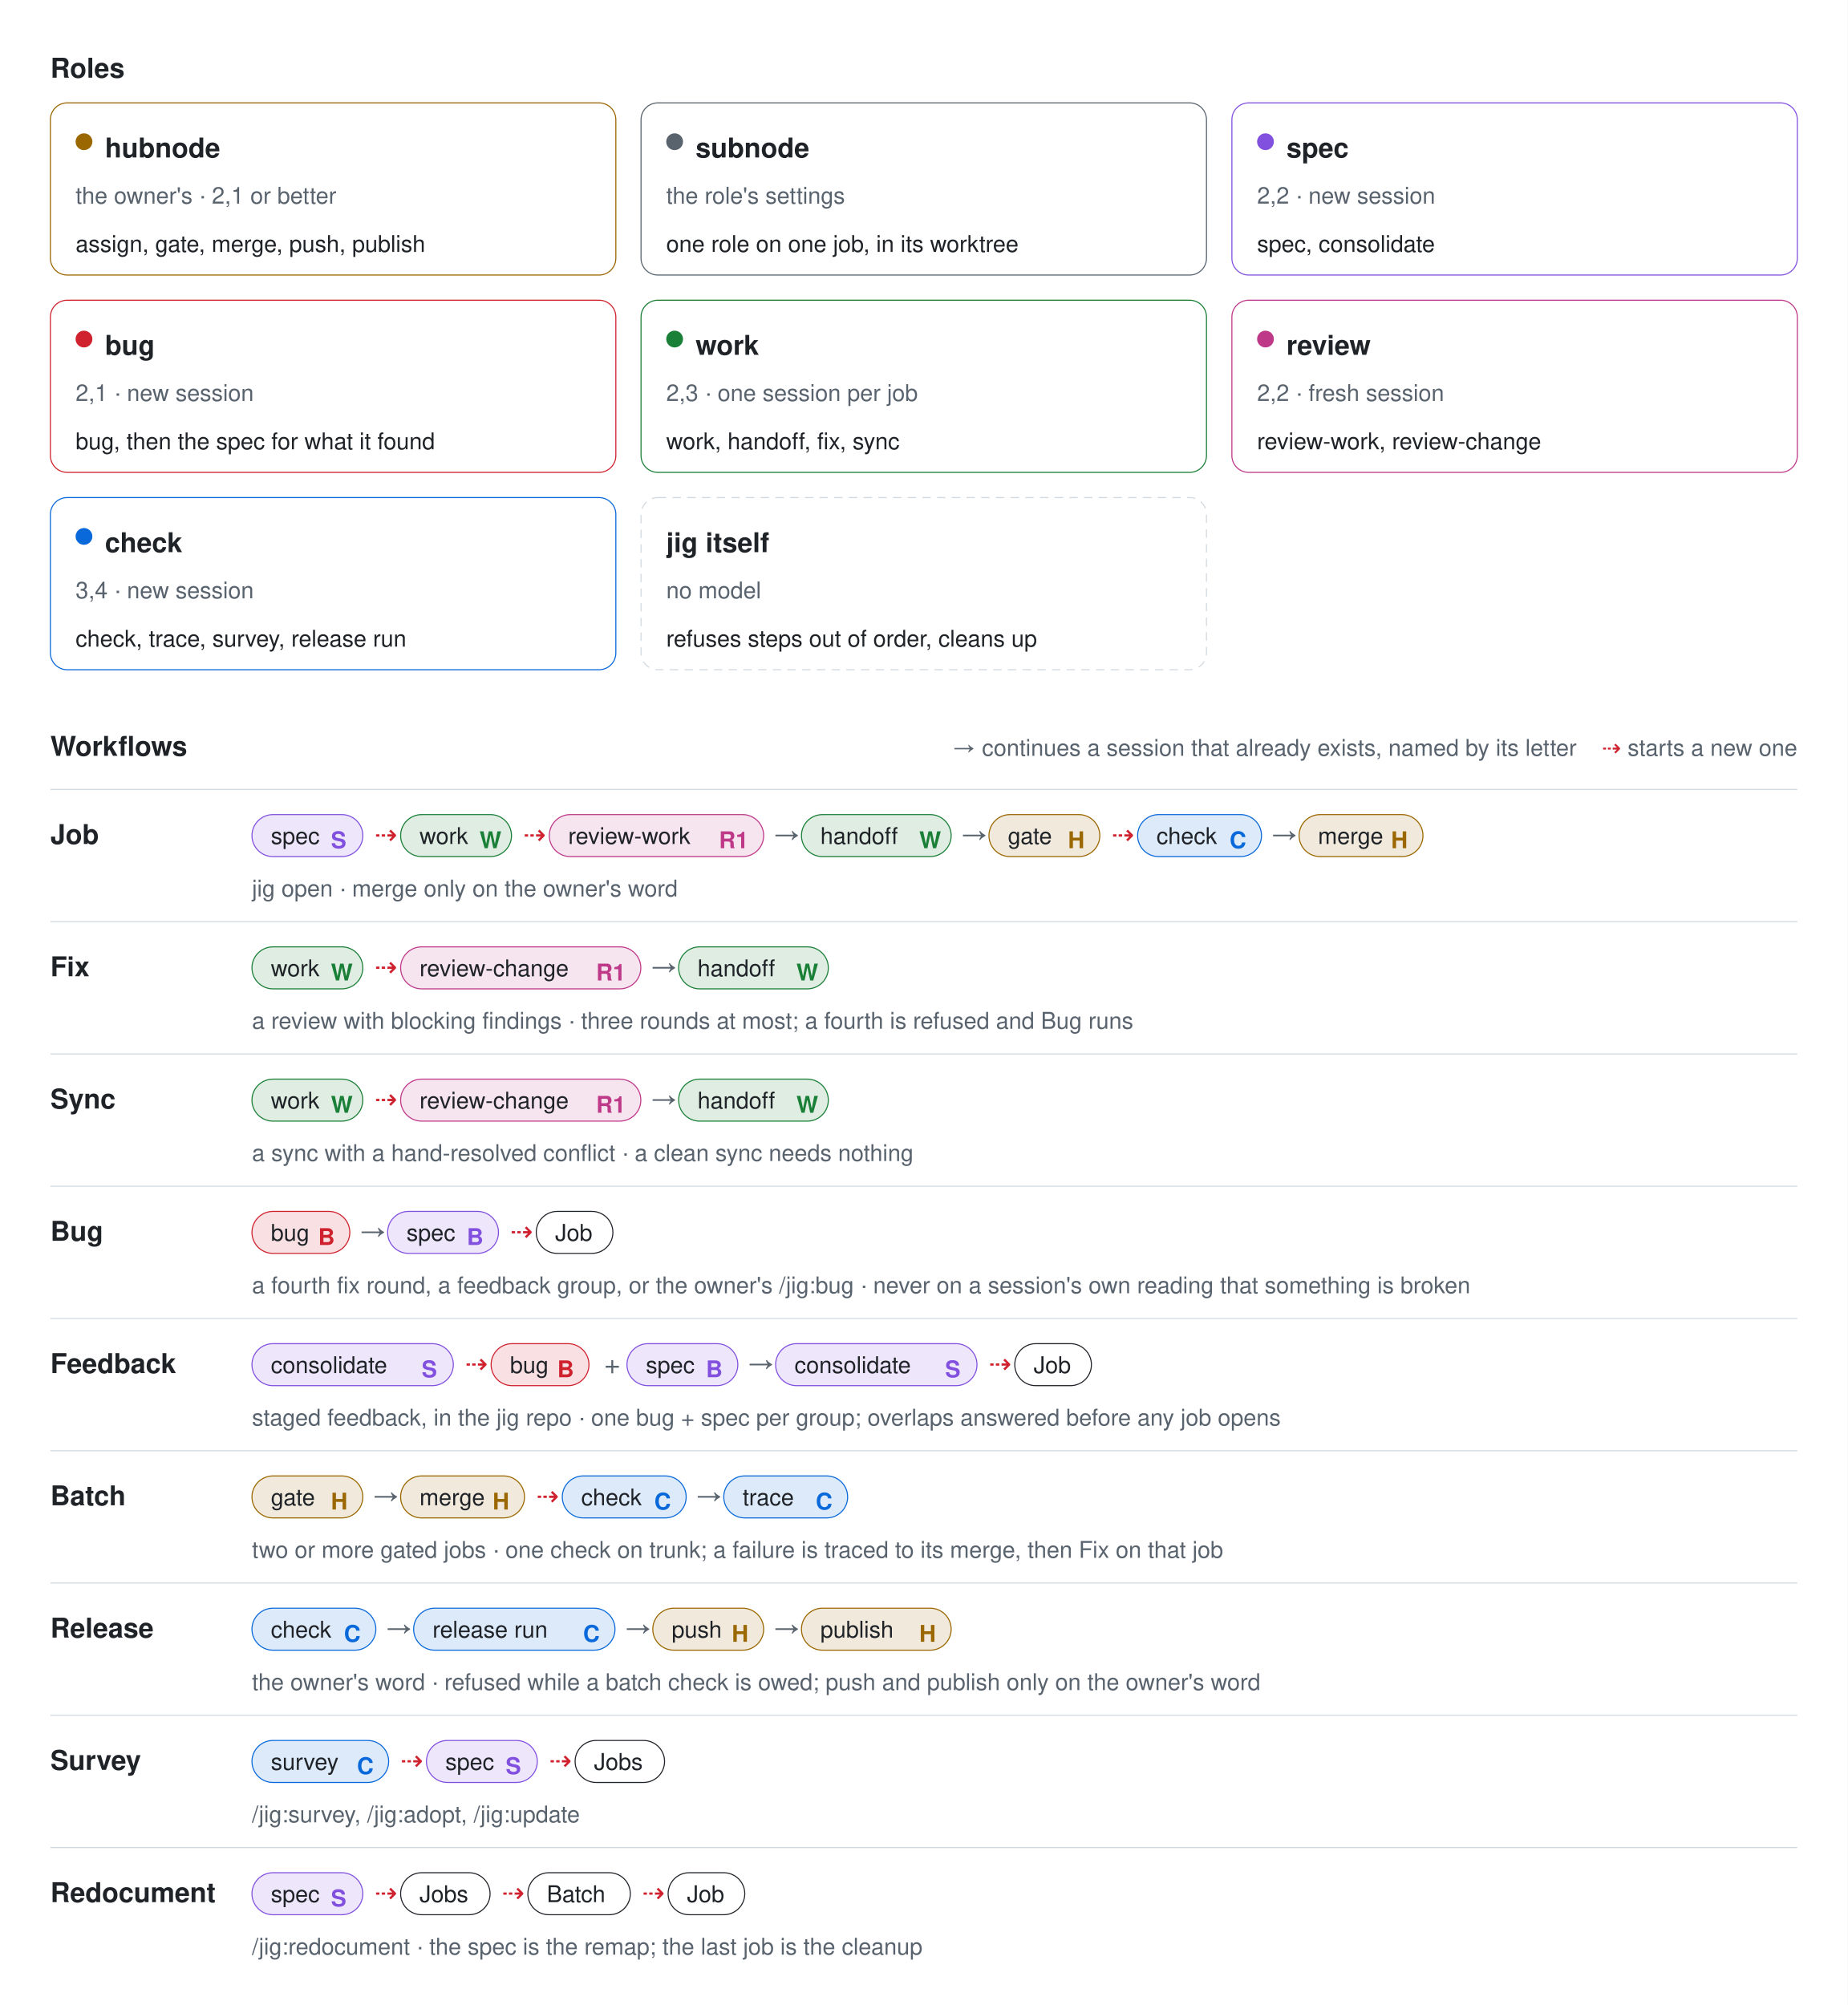
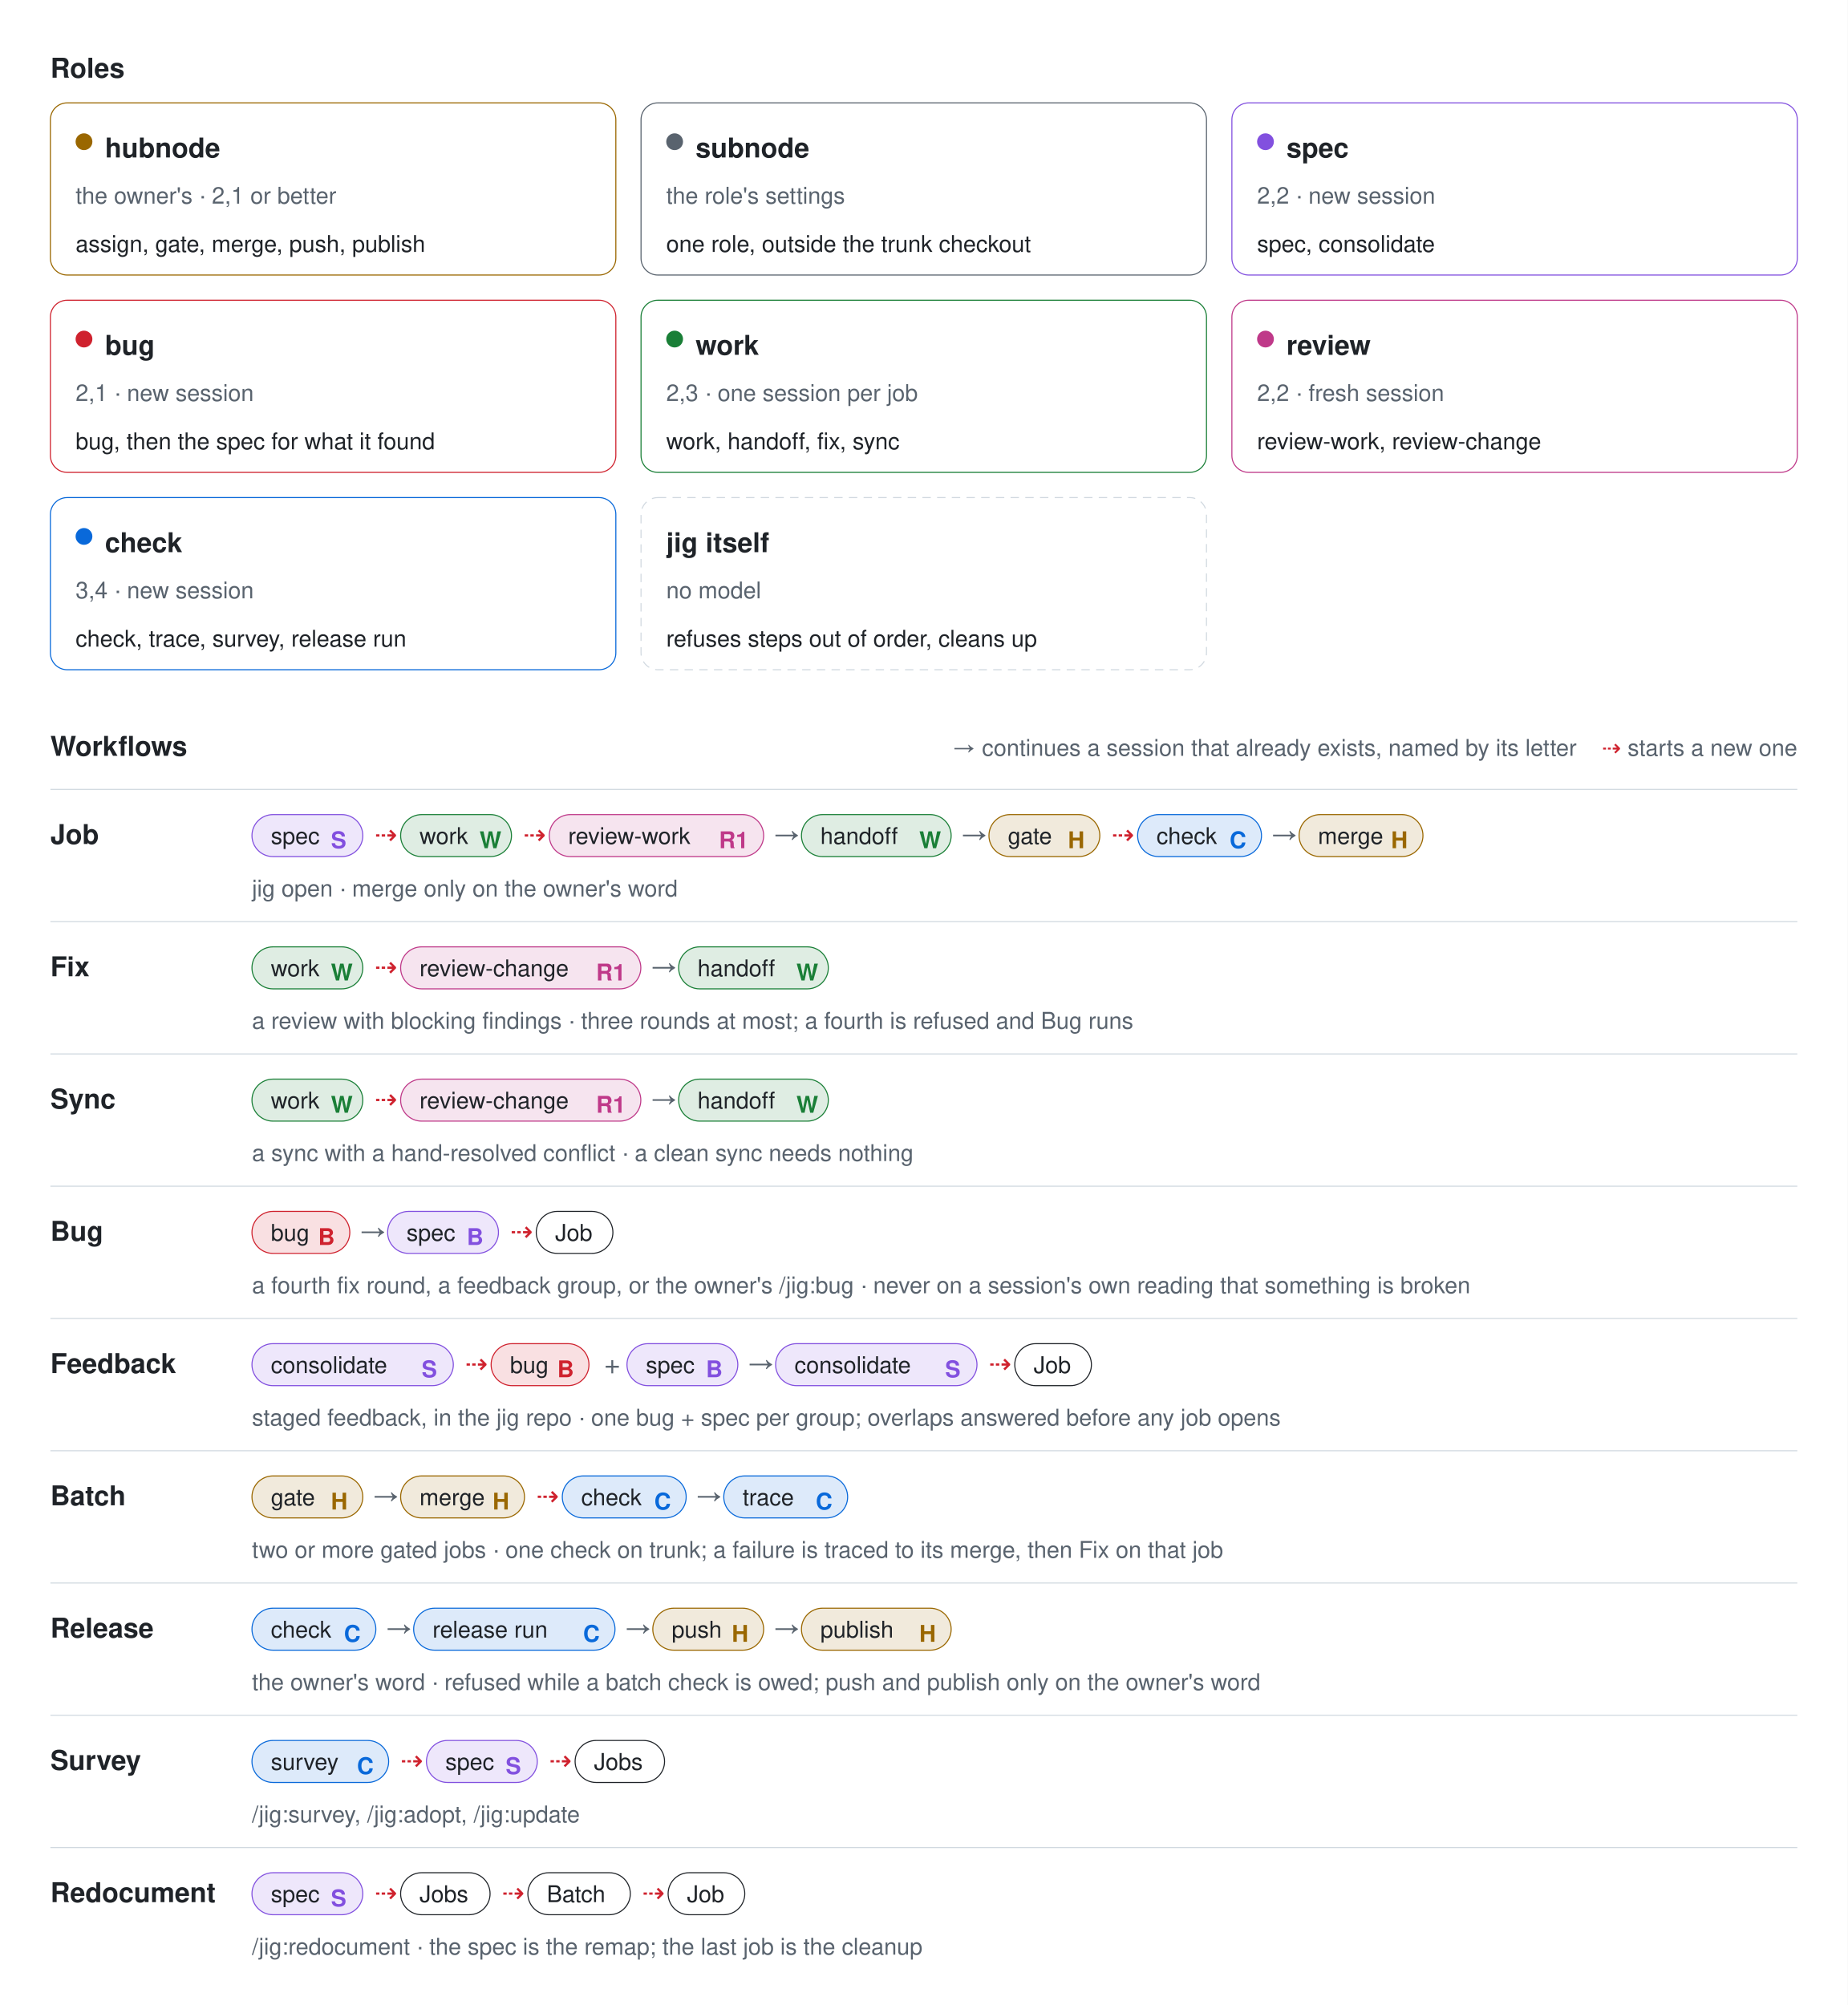
<svg xmlns="http://www.w3.org/2000/svg" width="880" height="955" viewBox="0 0 880 955" font-family="-apple-system, BlinkMacSystemFont, 'Segoe UI', Helvetica, Arial, sans-serif" role="img">
  <rect width="880" height="955" fill="#ffffff" />
  <text x="24.0" y="37.0" font-size="13" font-weight="600" fill="#1f2328" text-anchor="start">Roles</text>
  <rect x="24.0" y="49.0" width="269.3" height="82.0" rx="8" fill="none" stroke="#9a6700" stroke-width="0.5" />
  <circle cx="40.0" cy="67.5" r="4" fill="#9a6700" />
  <text x="50.0" y="75.0" font-size="13" font-weight="600" fill="#1f2328" text-anchor="start">hubnode</text>
  <text x="36.0" y="97.0" font-size="11" font-weight="400" fill="#59636e" text-anchor="start">the owner's · 2,1 or better</text>
  <text x="36.0" y="120.0" font-size="11" font-weight="400" fill="#1f2328" text-anchor="start">assign, gate, merge, push, publish</text>
  <rect x="305.3" y="49.0" width="269.3" height="82.0" rx="8" fill="none" stroke="#59636e" stroke-width="0.5" />
  <circle cx="321.3" cy="67.5" r="4" fill="#59636e" />
  <text x="331.3" y="75.0" font-size="13" font-weight="600" fill="#1f2328" text-anchor="start">subnode</text>
  <text x="317.3" y="97.0" font-size="11" font-weight="400" fill="#59636e" text-anchor="start">the role's settings</text>
-   <text x="317.3" y="120.0" font-size="11" font-weight="400" fill="#1f2328" text-anchor="start">one role on one job, in its worktree</text>
+   <text x="317.3" y="120.0" font-size="11" font-weight="400" fill="#1f2328" text-anchor="start">one role, outside the trunk checkout</text>
  <rect x="586.7" y="49.0" width="269.3" height="82.0" rx="8" fill="none" stroke="#8250df" stroke-width="0.5" />
  <circle cx="602.7" cy="67.5" r="4" fill="#8250df" />
  <text x="612.7" y="75.0" font-size="13" font-weight="600" fill="#1f2328" text-anchor="start">spec</text>
  <text x="598.7" y="97.0" font-size="11" font-weight="400" fill="#59636e" text-anchor="start">2,2 · new session</text>
  <text x="598.7" y="120.0" font-size="11" font-weight="400" fill="#1f2328" text-anchor="start">spec, consolidate</text>
  <rect x="24.0" y="143.0" width="269.3" height="82.0" rx="8" fill="none" stroke="#cf222e" stroke-width="0.5" />
  <circle cx="40.0" cy="161.5" r="4" fill="#cf222e" />
  <text x="50.0" y="169.0" font-size="13" font-weight="600" fill="#1f2328" text-anchor="start">bug</text>
  <text x="36.0" y="191.0" font-size="11" font-weight="400" fill="#59636e" text-anchor="start">2,1 · new session</text>
  <text x="36.0" y="214.0" font-size="11" font-weight="400" fill="#1f2328" text-anchor="start">bug, then the spec for what it found</text>
  <rect x="305.3" y="143.0" width="269.3" height="82.0" rx="8" fill="none" stroke="#1a7f37" stroke-width="0.5" />
  <circle cx="321.3" cy="161.5" r="4" fill="#1a7f37" />
  <text x="331.3" y="169.0" font-size="13" font-weight="600" fill="#1f2328" text-anchor="start">work</text>
  <text x="317.3" y="191.0" font-size="11" font-weight="400" fill="#59636e" text-anchor="start">2,3 · one session per job</text>
  <text x="317.3" y="214.0" font-size="11" font-weight="400" fill="#1f2328" text-anchor="start">work, handoff, fix, sync</text>
  <rect x="586.7" y="143.0" width="269.3" height="82.0" rx="8" fill="none" stroke="#bf3989" stroke-width="0.5" />
  <circle cx="602.7" cy="161.5" r="4" fill="#bf3989" />
  <text x="612.7" y="169.0" font-size="13" font-weight="600" fill="#1f2328" text-anchor="start">review</text>
  <text x="598.7" y="191.0" font-size="11" font-weight="400" fill="#59636e" text-anchor="start">2,2 · fresh session</text>
  <text x="598.7" y="214.0" font-size="11" font-weight="400" fill="#1f2328" text-anchor="start">review-work, review-change</text>
  <rect x="24.0" y="237.0" width="269.3" height="82.0" rx="8" fill="none" stroke="#0969da" stroke-width="0.5" />
  <circle cx="40.0" cy="255.5" r="4" fill="#0969da" />
  <text x="50.0" y="263.0" font-size="13" font-weight="600" fill="#1f2328" text-anchor="start">check</text>
  <text x="36.0" y="285.0" font-size="11" font-weight="400" fill="#59636e" text-anchor="start">3,4 · new session</text>
  <text x="36.0" y="308.0" font-size="11" font-weight="400" fill="#1f2328" text-anchor="start">check, trace, survey, release run</text>
  <rect x="305.3" y="237.0" width="269.3" height="82.0" rx="8" fill="none" stroke="#d1d9e0" stroke-width="0.5" stroke-dasharray="4 3" />
  <text x="317.3" y="263.0" font-size="13" font-weight="600" fill="#1f2328" text-anchor="start">jig itself</text>
  <text x="317.3" y="285.0" font-size="11" font-weight="400" fill="#59636e" text-anchor="start">no model</text>
  <text x="317.3" y="308.0" font-size="11" font-weight="400" fill="#1f2328" text-anchor="start">refuses steps out of order, cleans up</text>
  <text x="24.0" y="360.0" font-size="13" font-weight="600" fill="#1f2328" text-anchor="start">Workflows</text>
  <text x="856" y="360.0" font-size="11" fill="#59636e" text-anchor="end">→ continues a session that already exists, named by its letter<tspan fill="#cf222e" dx="12">⇢</tspan> starts a new one</text>
  <line x1="24" y1="376.0" x2="856" y2="376.0" stroke="#d1d9e0" stroke-width="0.5" />
  <text x="24.0" y="402.0" font-size="13" font-weight="600" fill="#1f2328" text-anchor="start">Job</text>
  <rect x="120.0" y="388.0" width="52.8" height="20" rx="10" fill="#8250df" fill-opacity="0.14" stroke="#8250df" stroke-width="0.5" />
  <text x="129.0" y="402.0" font-size="11" font-weight="400" fill="#1f2328" text-anchor="start">spec</text>
  <text x="157.6" y="404.0" font-size="11" font-weight="600" fill="#8250df" text-anchor="start">S</text>
  <text x="183.8" y="402.0" font-size="13" font-weight="400" fill="#cf222e" text-anchor="middle">⇢</text>
  <rect x="190.8" y="388.0" width="52.8" height="20" rx="10" fill="#1a7f37" fill-opacity="0.14" stroke="#1a7f37" stroke-width="0.5" />
  <text x="199.8" y="402.0" font-size="11" font-weight="400" fill="#1f2328" text-anchor="start">work</text>
  <text x="228.4" y="404.0" font-size="11" font-weight="600" fill="#1a7f37" text-anchor="start">W</text>
  <text x="254.6" y="402.0" font-size="13" font-weight="400" fill="#cf222e" text-anchor="middle">⇢</text>
  <rect x="261.6" y="388.0" width="102.1" height="20" rx="10" fill="#bf3989" fill-opacity="0.14" stroke="#bf3989" stroke-width="0.5" />
  <text x="270.6" y="402.0" font-size="11" font-weight="400" fill="#1f2328" text-anchor="start">review-work</text>
  <text x="342.4" y="404.0" font-size="11" font-weight="600" fill="#bf3989" text-anchor="start">R1</text>
  <text x="374.7" y="402.0" font-size="13" font-weight="400" fill="#59636e" text-anchor="middle">→</text>
  <rect x="381.7" y="388.0" width="71.3" height="20" rx="10" fill="#1a7f37" fill-opacity="0.14" stroke="#1a7f37" stroke-width="0.5" />
  <text x="390.7" y="402.0" font-size="11" font-weight="400" fill="#1f2328" text-anchor="start">handoff</text>
  <text x="437.8" y="404.0" font-size="11" font-weight="600" fill="#1a7f37" text-anchor="start">W</text>
  <text x="464.0" y="402.0" font-size="13" font-weight="400" fill="#59636e" text-anchor="middle">→</text>
  <rect x="471.0" y="388.0" width="52.8" height="20" rx="10" fill="#9a6700" fill-opacity="0.14" stroke="#9a6700" stroke-width="0.5" />
  <text x="480.0" y="402.0" font-size="11" font-weight="400" fill="#1f2328" text-anchor="start">gate</text>
  <text x="508.6" y="404.0" font-size="11" font-weight="600" fill="#9a6700" text-anchor="start">H</text>
  <text x="534.8" y="402.0" font-size="13" font-weight="400" fill="#cf222e" text-anchor="middle">⇢</text>
  <rect x="541.8" y="388.0" width="59.0" height="20" rx="10" fill="#0969da" fill-opacity="0.14" stroke="#0969da" stroke-width="0.5" />
  <text x="550.8" y="402.0" font-size="11" font-weight="400" fill="#1f2328" text-anchor="start">check</text>
  <text x="585.6" y="404.0" font-size="11" font-weight="600" fill="#0969da" text-anchor="start">C</text>
  <text x="611.7" y="402.0" font-size="13" font-weight="400" fill="#59636e" text-anchor="middle">→</text>
  <rect x="618.7" y="388.0" width="59.0" height="20" rx="10" fill="#9a6700" fill-opacity="0.14" stroke="#9a6700" stroke-width="0.5" />
  <text x="627.7" y="402.0" font-size="11" font-weight="400" fill="#1f2328" text-anchor="start">merge</text>
  <text x="662.5" y="404.0" font-size="11" font-weight="600" fill="#9a6700" text-anchor="start">H</text>
  <text x="120.0" y="427.0" font-size="11" font-weight="400" fill="#59636e" text-anchor="start">jig open · merge only on the owner's word</text>
  <line x1="24" y1="439.0" x2="856" y2="439.0" stroke="#d1d9e0" stroke-width="0.5" />
  <text x="24.0" y="465.0" font-size="13" font-weight="600" fill="#1f2328" text-anchor="start">Fix</text>
  <rect x="120.0" y="451.0" width="52.8" height="20" rx="10" fill="#1a7f37" fill-opacity="0.14" stroke="#1a7f37" stroke-width="0.5" />
  <text x="129.0" y="465.0" font-size="11" font-weight="400" fill="#1f2328" text-anchor="start">work</text>
  <text x="157.6" y="467.0" font-size="11" font-weight="600" fill="#1a7f37" text-anchor="start">W</text>
  <text x="183.8" y="465.0" font-size="13" font-weight="400" fill="#cf222e" text-anchor="middle">⇢</text>
  <rect x="190.8" y="451.0" width="114.4" height="20" rx="10" fill="#bf3989" fill-opacity="0.14" stroke="#bf3989" stroke-width="0.5" />
  <text x="199.8" y="465.0" font-size="11" font-weight="400" fill="#1f2328" text-anchor="start">review-change</text>
  <text x="283.9" y="467.0" font-size="11" font-weight="600" fill="#bf3989" text-anchor="start">R1</text>
  <text x="316.2" y="465.0" font-size="13" font-weight="400" fill="#59636e" text-anchor="middle">→</text>
  <rect x="323.2" y="451.0" width="71.3" height="20" rx="10" fill="#1a7f37" fill-opacity="0.14" stroke="#1a7f37" stroke-width="0.5" />
  <text x="332.2" y="465.0" font-size="11" font-weight="400" fill="#1f2328" text-anchor="start">handoff</text>
  <text x="379.3" y="467.0" font-size="11" font-weight="600" fill="#1a7f37" text-anchor="start">W</text>
  <text x="120.0" y="490.0" font-size="11" font-weight="400" fill="#59636e" text-anchor="start">a review with blocking findings · three rounds at most; a fourth is refused and Bug runs</text>
  <line x1="24" y1="502.0" x2="856" y2="502.0" stroke="#d1d9e0" stroke-width="0.5" />
  <text x="24.0" y="528.0" font-size="13" font-weight="600" fill="#1f2328" text-anchor="start">Sync</text>
  <rect x="120.0" y="514.0" width="52.8" height="20" rx="10" fill="#1a7f37" fill-opacity="0.14" stroke="#1a7f37" stroke-width="0.5" />
  <text x="129.0" y="528.0" font-size="11" font-weight="400" fill="#1f2328" text-anchor="start">work</text>
  <text x="157.6" y="530.0" font-size="11" font-weight="600" fill="#1a7f37" text-anchor="start">W</text>
  <text x="183.8" y="528.0" font-size="13" font-weight="400" fill="#cf222e" text-anchor="middle">⇢</text>
  <rect x="190.8" y="514.0" width="114.4" height="20" rx="10" fill="#bf3989" fill-opacity="0.14" stroke="#bf3989" stroke-width="0.5" />
  <text x="199.8" y="528.0" font-size="11" font-weight="400" fill="#1f2328" text-anchor="start">review-change</text>
  <text x="283.9" y="530.0" font-size="11" font-weight="600" fill="#bf3989" text-anchor="start">R1</text>
  <text x="316.2" y="528.0" font-size="13" font-weight="400" fill="#59636e" text-anchor="middle">→</text>
  <rect x="323.2" y="514.0" width="71.3" height="20" rx="10" fill="#1a7f37" fill-opacity="0.14" stroke="#1a7f37" stroke-width="0.5" />
  <text x="332.2" y="528.0" font-size="11" font-weight="400" fill="#1f2328" text-anchor="start">handoff</text>
  <text x="379.3" y="530.0" font-size="11" font-weight="600" fill="#1a7f37" text-anchor="start">W</text>
  <text x="120.0" y="553.0" font-size="11" font-weight="400" fill="#59636e" text-anchor="start">a sync with a hand-resolved conflict · a clean sync needs nothing</text>
  <line x1="24" y1="565.0" x2="856" y2="565.0" stroke="#d1d9e0" stroke-width="0.5" />
  <text x="24.0" y="591.0" font-size="13" font-weight="600" fill="#1f2328" text-anchor="start">Bug</text>
  <rect x="120.0" y="577.0" width="46.6" height="20" rx="10" fill="#cf222e" fill-opacity="0.14" stroke="#cf222e" stroke-width="0.5" />
  <text x="129.0" y="591.0" font-size="11" font-weight="400" fill="#1f2328" text-anchor="start">bug</text>
  <text x="151.5" y="593.0" font-size="11" font-weight="600" fill="#cf222e" text-anchor="start">B</text>
  <text x="177.6" y="591.0" font-size="13" font-weight="400" fill="#59636e" text-anchor="middle">→</text>
  <rect x="184.6" y="577.0" width="52.8" height="20" rx="10" fill="#8250df" fill-opacity="0.14" stroke="#8250df" stroke-width="0.5" />
  <text x="193.6" y="591.0" font-size="11" font-weight="400" fill="#1f2328" text-anchor="start">spec</text>
  <text x="222.3" y="593.0" font-size="11" font-weight="600" fill="#8250df" text-anchor="start">B</text>
  <text x="248.4" y="591.0" font-size="13" font-weight="400" fill="#cf222e" text-anchor="middle">⇢</text>
  <rect x="255.4" y="577.0" width="36.5" height="20" rx="10" fill="none" stroke="#1f2328" stroke-width="0.5" />
  <text x="264.4" y="591.0" font-size="11" font-weight="400" fill="#1f2328" text-anchor="start">Job</text>
  <text x="120.0" y="616.0" font-size="11" font-weight="400" fill="#59636e" text-anchor="start">a fourth fix round, a feedback group, or the owner's /jig:bug · never on a session's own reading that something is broken</text>
  <line x1="24" y1="628.0" x2="856" y2="628.0" stroke="#d1d9e0" stroke-width="0.5" />
  <text x="24.0" y="654.0" font-size="13" font-weight="600" fill="#1f2328" text-anchor="start">Feedback</text>
  <rect x="120.0" y="640.0" width="95.9" height="20" rx="10" fill="#8250df" fill-opacity="0.14" stroke="#8250df" stroke-width="0.5" />
  <text x="129.0" y="654.0" font-size="11" font-weight="400" fill="#1f2328" text-anchor="start">consolidate</text>
  <text x="200.8" y="656.0" font-size="11" font-weight="600" fill="#8250df" text-anchor="start">S</text>
  <text x="226.9" y="654.0" font-size="13" font-weight="400" fill="#cf222e" text-anchor="middle">⇢</text>
  <rect x="233.9" y="640.0" width="46.6" height="20" rx="10" fill="#cf222e" fill-opacity="0.14" stroke="#cf222e" stroke-width="0.5" />
  <text x="242.9" y="654.0" font-size="11" font-weight="400" fill="#1f2328" text-anchor="start">bug</text>
  <text x="265.4" y="656.0" font-size="11" font-weight="600" fill="#cf222e" text-anchor="start">B</text>
  <text x="291.6" y="654.0" font-size="13" font-weight="400" fill="#59636e" text-anchor="middle">+</text>
  <rect x="298.6" y="640.0" width="52.8" height="20" rx="10" fill="#8250df" fill-opacity="0.14" stroke="#8250df" stroke-width="0.5" />
  <text x="307.6" y="654.0" font-size="11" font-weight="400" fill="#1f2328" text-anchor="start">spec</text>
  <text x="336.2" y="656.0" font-size="11" font-weight="600" fill="#8250df" text-anchor="start">B</text>
  <text x="362.4" y="654.0" font-size="13" font-weight="400" fill="#59636e" text-anchor="middle">→</text>
  <rect x="369.4" y="640.0" width="95.9" height="20" rx="10" fill="#8250df" fill-opacity="0.14" stroke="#8250df" stroke-width="0.5" />
  <text x="378.4" y="654.0" font-size="11" font-weight="400" fill="#1f2328" text-anchor="start">consolidate</text>
  <text x="450.1" y="656.0" font-size="11" font-weight="600" fill="#8250df" text-anchor="start">S</text>
  <text x="476.3" y="654.0" font-size="13" font-weight="400" fill="#cf222e" text-anchor="middle">⇢</text>
  <rect x="483.3" y="640.0" width="36.5" height="20" rx="10" fill="none" stroke="#1f2328" stroke-width="0.5" />
  <text x="492.3" y="654.0" font-size="11" font-weight="400" fill="#1f2328" text-anchor="start">Job</text>
  <text x="120.0" y="679.0" font-size="11" font-weight="400" fill="#59636e" text-anchor="start">staged feedback, in the jig repo · one bug + spec per group; overlaps answered before any job opens</text>
  <line x1="24" y1="691.0" x2="856" y2="691.0" stroke="#d1d9e0" stroke-width="0.5" />
  <text x="24.0" y="717.0" font-size="13" font-weight="600" fill="#1f2328" text-anchor="start">Batch</text>
  <rect x="120.0" y="703.0" width="52.8" height="20" rx="10" fill="#9a6700" fill-opacity="0.14" stroke="#9a6700" stroke-width="0.5" />
  <text x="129.0" y="717.0" font-size="11" font-weight="400" fill="#1f2328" text-anchor="start">gate</text>
  <text x="157.6" y="719.0" font-size="11" font-weight="600" fill="#9a6700" text-anchor="start">H</text>
  <text x="183.8" y="717.0" font-size="13" font-weight="400" fill="#59636e" text-anchor="middle">→</text>
  <rect x="190.8" y="703.0" width="59.0" height="20" rx="10" fill="#9a6700" fill-opacity="0.14" stroke="#9a6700" stroke-width="0.5" />
  <text x="199.8" y="717.0" font-size="11" font-weight="400" fill="#1f2328" text-anchor="start">merge</text>
  <text x="234.6" y="719.0" font-size="11" font-weight="600" fill="#9a6700" text-anchor="start">H</text>
  <text x="260.8" y="717.0" font-size="13" font-weight="400" fill="#cf222e" text-anchor="middle">⇢</text>
  <rect x="267.8" y="703.0" width="59.0" height="20" rx="10" fill="#0969da" fill-opacity="0.14" stroke="#0969da" stroke-width="0.5" />
  <text x="276.8" y="717.0" font-size="11" font-weight="400" fill="#1f2328" text-anchor="start">check</text>
  <text x="311.6" y="719.0" font-size="11" font-weight="600" fill="#0969da" text-anchor="start">C</text>
  <text x="337.7" y="717.0" font-size="13" font-weight="400" fill="#59636e" text-anchor="middle">→</text>
  <rect x="344.7" y="703.0" width="59.0" height="20" rx="10" fill="#0969da" fill-opacity="0.14" stroke="#0969da" stroke-width="0.5" />
  <text x="353.7" y="717.0" font-size="11" font-weight="400" fill="#1f2328" text-anchor="start">trace</text>
  <text x="388.5" y="719.0" font-size="11" font-weight="600" fill="#0969da" text-anchor="start">C</text>
  <text x="120.0" y="742.0" font-size="11" font-weight="400" fill="#59636e" text-anchor="start">two or more gated jobs · one check on trunk; a failure is traced to its merge, then Fix on that job</text>
  <line x1="24" y1="754.0" x2="856" y2="754.0" stroke="#d1d9e0" stroke-width="0.5" />
  <text x="24.0" y="780.0" font-size="13" font-weight="600" fill="#1f2328" text-anchor="start">Release</text>
  <rect x="120.0" y="766.0" width="59.0" height="20" rx="10" fill="#0969da" fill-opacity="0.14" stroke="#0969da" stroke-width="0.5" />
  <text x="129.0" y="780.0" font-size="11" font-weight="400" fill="#1f2328" text-anchor="start">check</text>
  <text x="163.8" y="782.0" font-size="11" font-weight="600" fill="#0969da" text-anchor="start">C</text>
  <text x="190.0" y="780.0" font-size="13" font-weight="400" fill="#59636e" text-anchor="middle">→</text>
  <rect x="197.0" y="766.0" width="95.9" height="20" rx="10" fill="#0969da" fill-opacity="0.14" stroke="#0969da" stroke-width="0.5" />
  <text x="206.0" y="780.0" font-size="11" font-weight="400" fill="#1f2328" text-anchor="start">release run</text>
  <text x="277.7" y="782.0" font-size="11" font-weight="600" fill="#0969da" text-anchor="start">C</text>
  <text x="303.9" y="780.0" font-size="13" font-weight="400" fill="#59636e" text-anchor="middle">→</text>
  <rect x="310.9" y="766.0" width="52.8" height="20" rx="10" fill="#9a6700" fill-opacity="0.14" stroke="#9a6700" stroke-width="0.5" />
  <text x="319.9" y="780.0" font-size="11" font-weight="400" fill="#1f2328" text-anchor="start">push</text>
  <text x="348.5" y="782.0" font-size="11" font-weight="600" fill="#9a6700" text-anchor="start">H</text>
  <text x="374.7" y="780.0" font-size="13" font-weight="400" fill="#59636e" text-anchor="middle">→</text>
  <rect x="381.7" y="766.0" width="71.3" height="20" rx="10" fill="#9a6700" fill-opacity="0.14" stroke="#9a6700" stroke-width="0.5" />
  <text x="390.7" y="780.0" font-size="11" font-weight="400" fill="#1f2328" text-anchor="start">publish</text>
  <text x="437.8" y="782.0" font-size="11" font-weight="600" fill="#9a6700" text-anchor="start">H</text>
  <text x="120.0" y="805.0" font-size="11" font-weight="400" fill="#59636e" text-anchor="start">the owner's word · refused while a batch check is owed; push and publish only on the owner's word</text>
  <line x1="24" y1="817.0" x2="856" y2="817.0" stroke="#d1d9e0" stroke-width="0.5" />
  <text x="24.0" y="843.0" font-size="13" font-weight="600" fill="#1f2328" text-anchor="start">Survey</text>
  <rect x="120.0" y="829.0" width="65.1" height="20" rx="10" fill="#0969da" fill-opacity="0.14" stroke="#0969da" stroke-width="0.5" />
  <text x="129.0" y="843.0" font-size="11" font-weight="400" fill="#1f2328" text-anchor="start">survey</text>
  <text x="170.0" y="845.0" font-size="11" font-weight="600" fill="#0969da" text-anchor="start">C</text>
  <text x="196.1" y="843.0" font-size="13" font-weight="400" fill="#cf222e" text-anchor="middle">⇢</text>
  <rect x="203.1" y="829.0" width="52.8" height="20" rx="10" fill="#8250df" fill-opacity="0.14" stroke="#8250df" stroke-width="0.5" />
  <text x="212.1" y="843.0" font-size="11" font-weight="400" fill="#1f2328" text-anchor="start">spec</text>
  <text x="240.8" y="845.0" font-size="11" font-weight="600" fill="#8250df" text-anchor="start">S</text>
  <text x="266.9" y="843.0" font-size="13" font-weight="400" fill="#cf222e" text-anchor="middle">⇢</text>
  <rect x="273.9" y="829.0" width="42.6" height="20" rx="10" fill="none" stroke="#1f2328" stroke-width="0.5" />
  <text x="282.9" y="843.0" font-size="11" font-weight="400" fill="#1f2328" text-anchor="start">Jobs</text>
  <text x="120.0" y="868.0" font-size="11" font-weight="400" fill="#59636e" text-anchor="start">/jig:survey, /jig:adopt, /jig:update</text>
  <line x1="24" y1="880.0" x2="856" y2="880.0" stroke="#d1d9e0" stroke-width="0.5" />
  <text x="24.0" y="906.0" font-size="13" font-weight="600" fill="#1f2328" text-anchor="start">Redocument</text>
  <rect x="120.0" y="892.0" width="52.8" height="20" rx="10" fill="#8250df" fill-opacity="0.14" stroke="#8250df" stroke-width="0.5" />
  <text x="129.0" y="906.0" font-size="11" font-weight="400" fill="#1f2328" text-anchor="start">spec</text>
  <text x="157.6" y="908.0" font-size="11" font-weight="600" fill="#8250df" text-anchor="start">S</text>
  <text x="183.8" y="906.0" font-size="13" font-weight="400" fill="#cf222e" text-anchor="middle">⇢</text>
  <rect x="190.8" y="892.0" width="42.6" height="20" rx="10" fill="none" stroke="#1f2328" stroke-width="0.5" />
  <text x="199.8" y="906.0" font-size="11" font-weight="400" fill="#1f2328" text-anchor="start">Jobs</text>
  <text x="244.4" y="906.0" font-size="13" font-weight="400" fill="#cf222e" text-anchor="middle">⇢</text>
  <rect x="251.4" y="892.0" width="48.8" height="20" rx="10" fill="none" stroke="#1f2328" stroke-width="0.5" />
  <text x="260.4" y="906.0" font-size="11" font-weight="400" fill="#1f2328" text-anchor="start">Batch</text>
  <text x="311.2" y="906.0" font-size="13" font-weight="400" fill="#cf222e" text-anchor="middle">⇢</text>
  <rect x="318.2" y="892.0" width="36.5" height="20" rx="10" fill="none" stroke="#1f2328" stroke-width="0.5" />
  <text x="327.2" y="906.0" font-size="11" font-weight="400" fill="#1f2328" text-anchor="start">Job</text>
  <text x="120.0" y="931.0" font-size="11" font-weight="400" fill="#59636e" text-anchor="start">/jig:redocument · the spec is the remap; the last job is the cleanup</text>
</svg>
